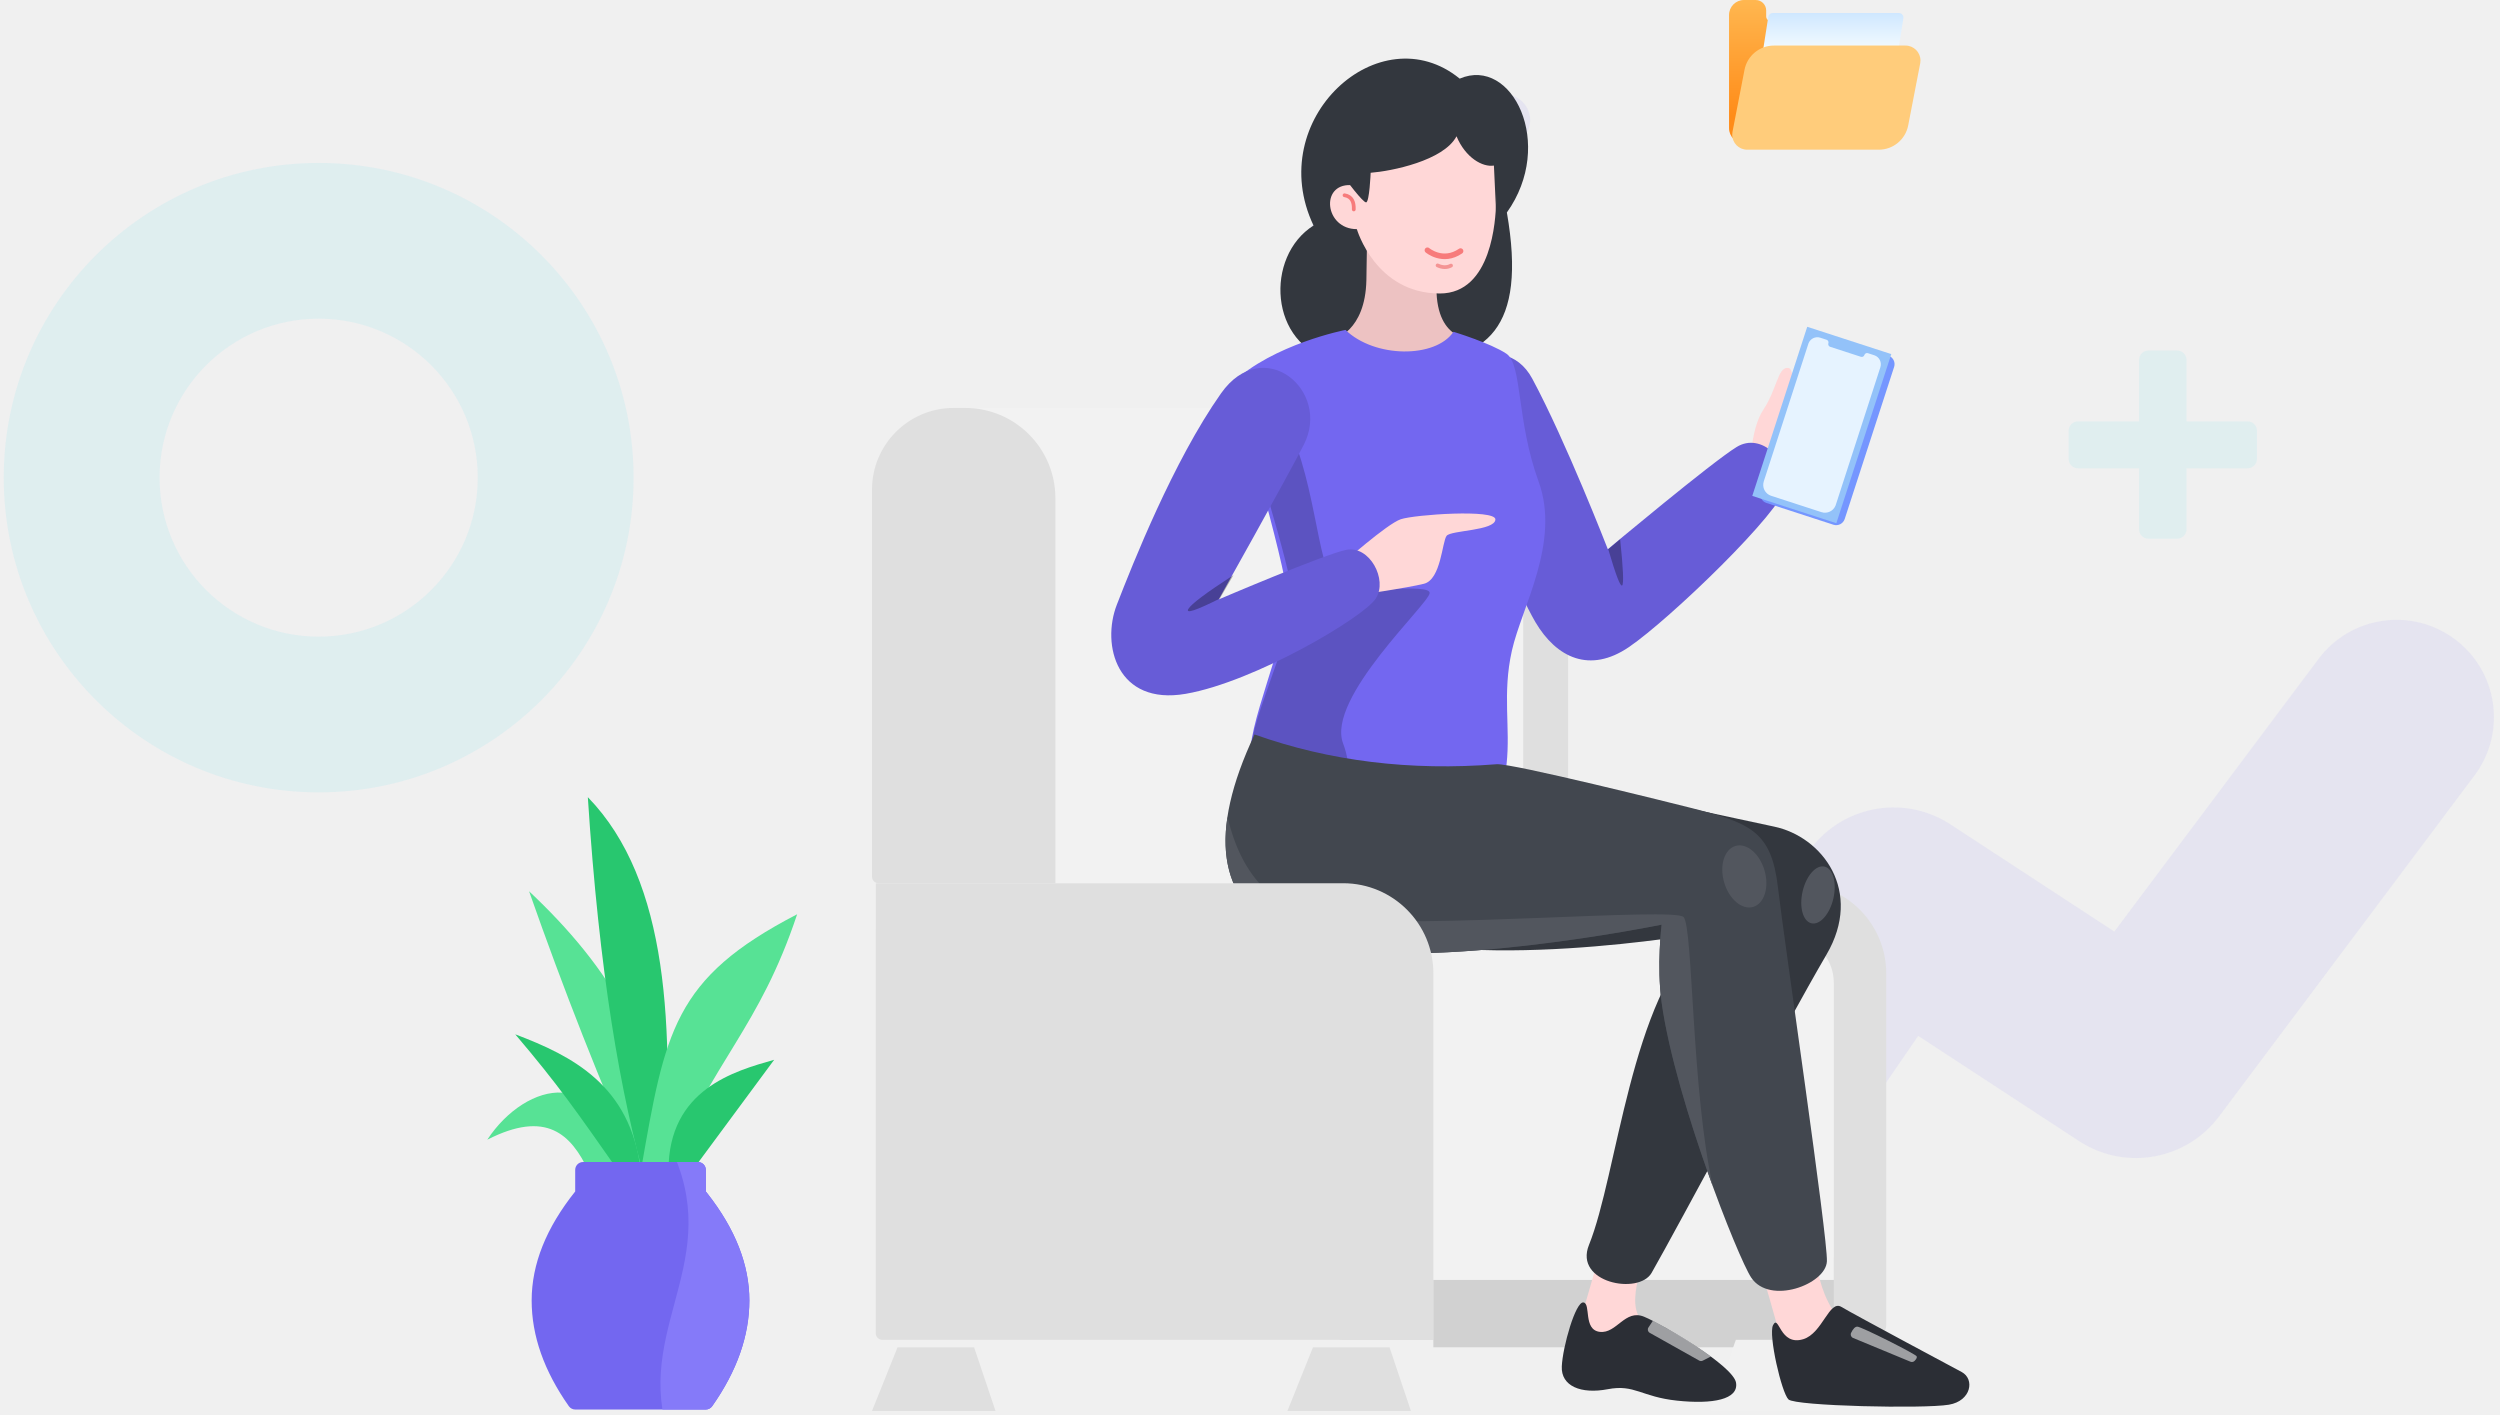
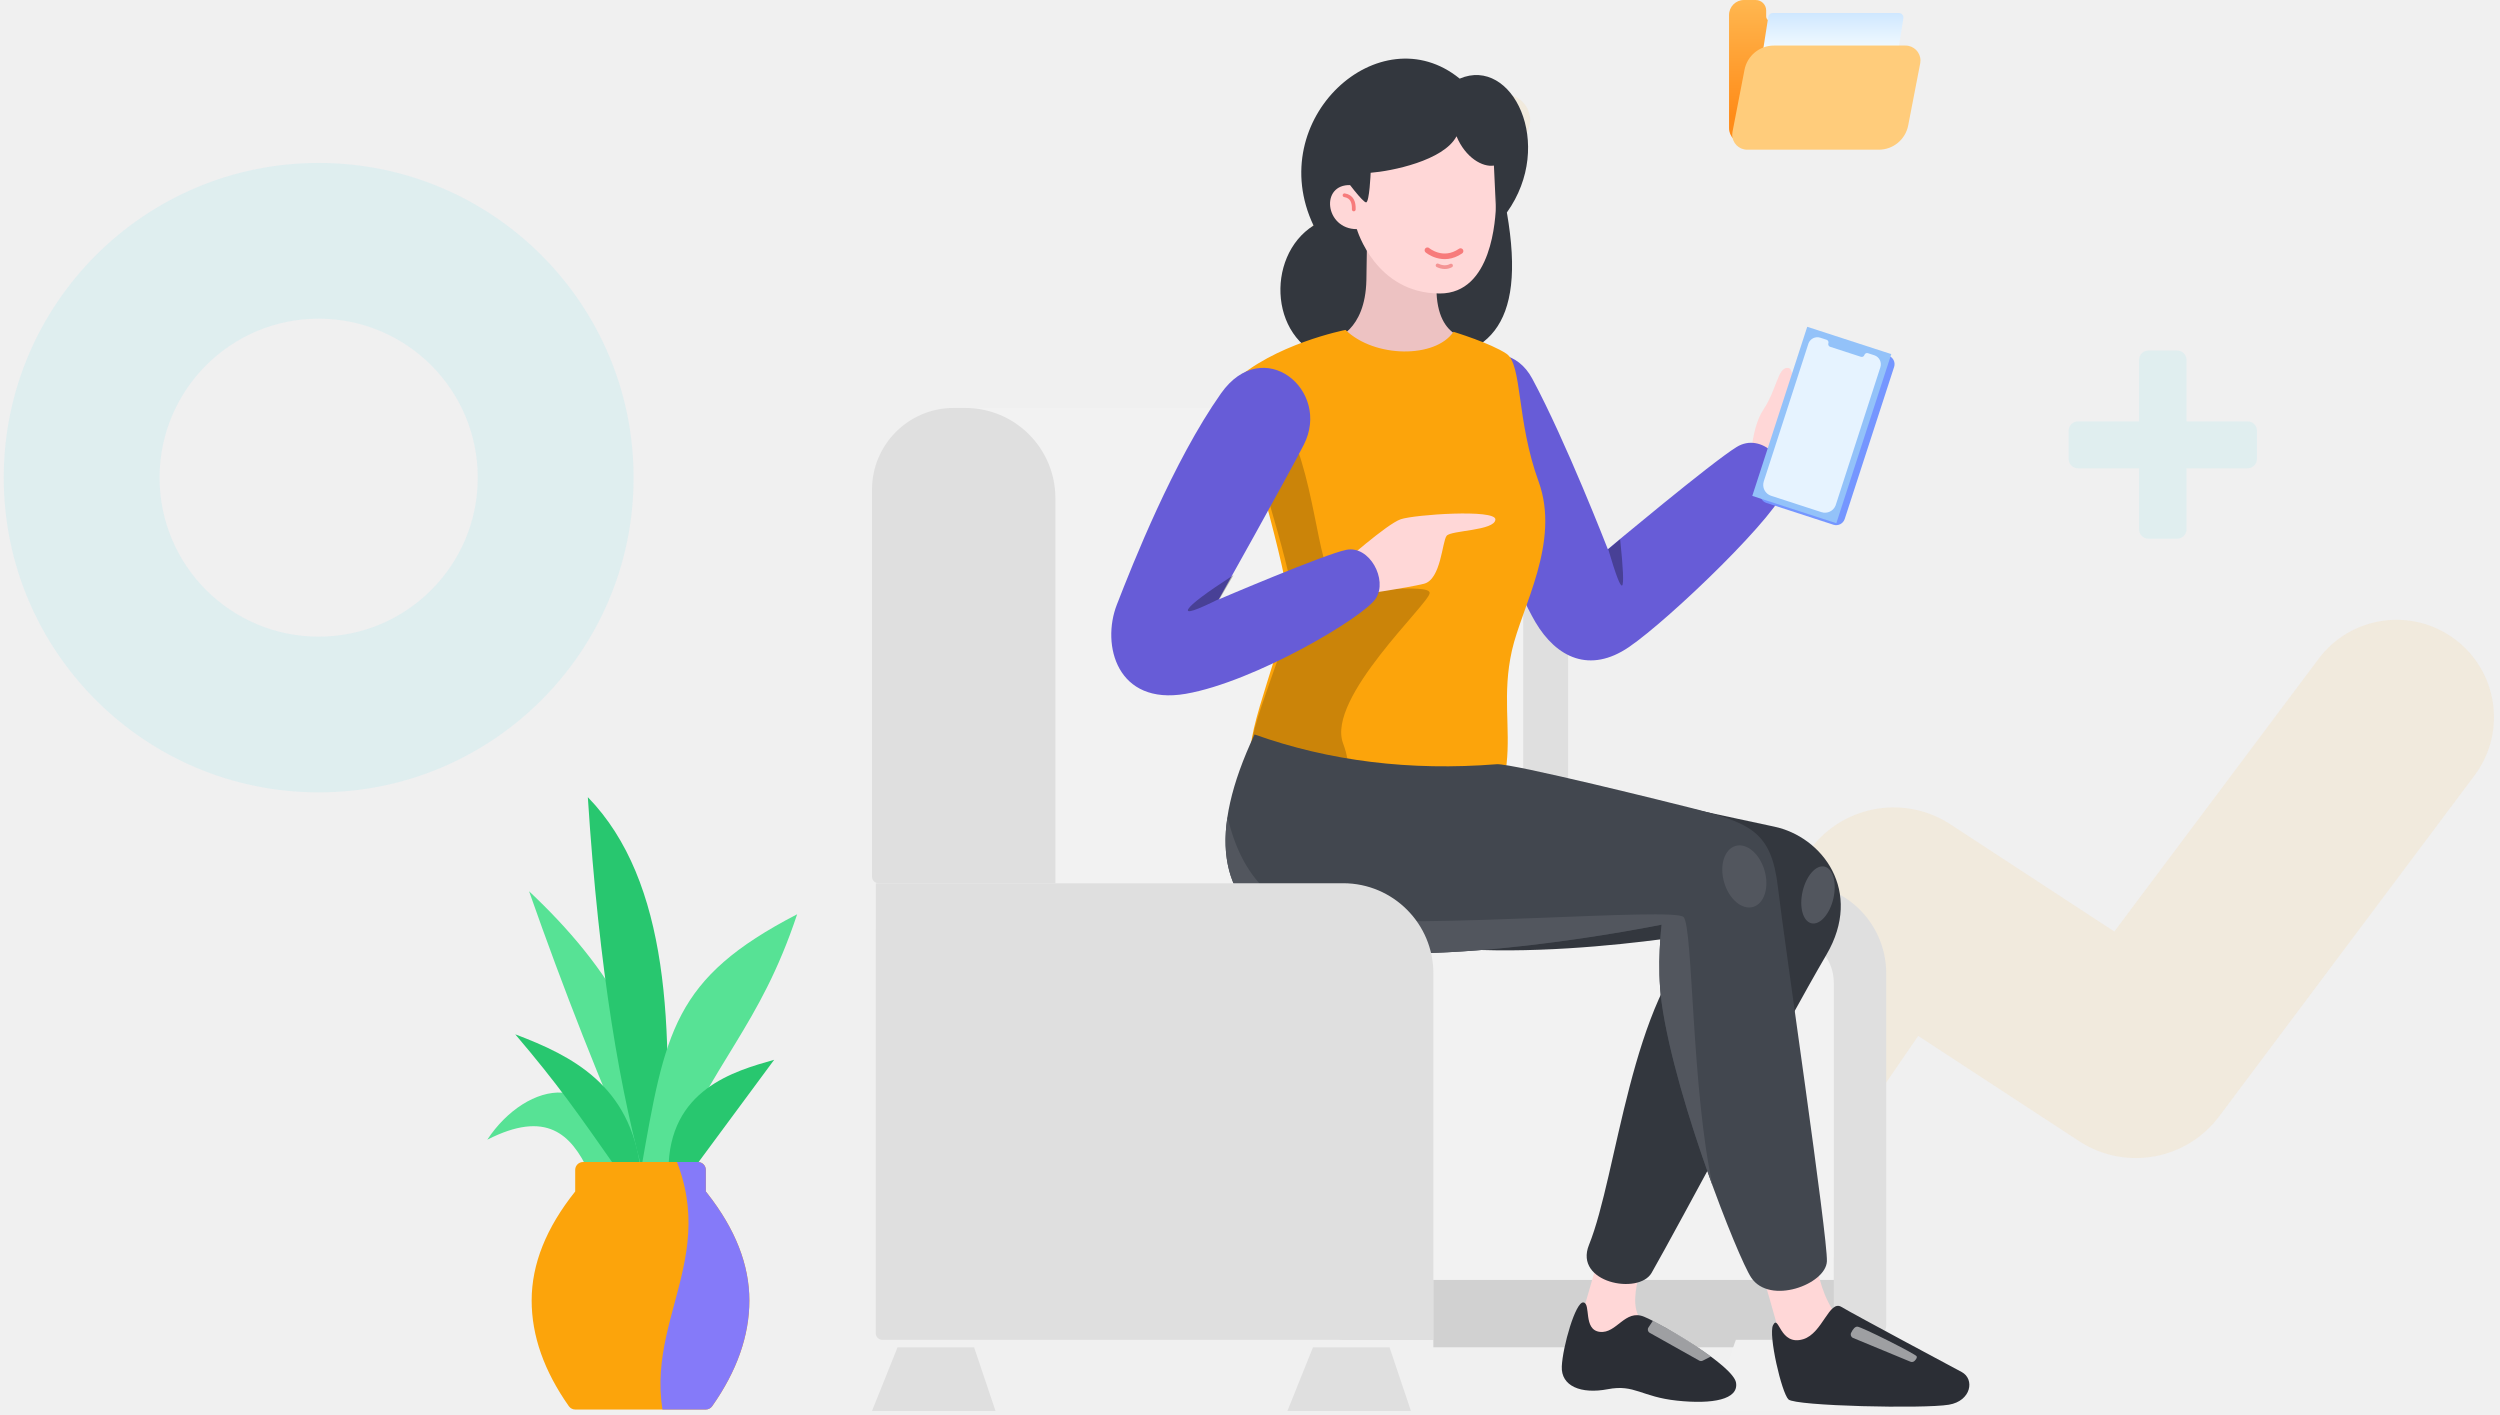
<svg xmlns="http://www.w3.org/2000/svg" xmlns:xlink="http://www.w3.org/1999/xlink" width="668" height="378" viewBox="0 0 668 378">
  <defs>
    <linearGradient id="ole6nyj9la" x1="50%" x2="50%" y1="81.177%" y2="-34.513%">
      <stop offset="0%" stop-color="#FF8C19" />
      <stop offset="100%" stop-color="#FFC967" />
    </linearGradient>
    <linearGradient id="am8kexv0ib" x1="62.11%" x2="62.11%" y1="31.381%" y2="-27.478%">
      <stop offset="0%" stop-color="#F8FDFF" />
      <stop offset="100%" stop-color="#AAD4FF" />
    </linearGradient>
    <path id="otu1t6pfxc" d="M13.75.112h30.673c1.168 0 2.115.94 2.115 2.1v5.774c7.757 9.712 11.635 19.423 11.635 29.135 0 9.412-3.312 18.825-9.935 28.237-.396.562-1.044.897-1.735.897H11.67c-.691 0-1.339-.335-1.735-.897C3.312 55.946 0 46.533 0 37.121c0-9.528 3.733-19.057 11.2-28.585l.435-.55V2.212c0-1.16.947-2.1 2.115-2.1z" />
  </defs>
  <g fill="none" fill-rule="evenodd">
    <g>
      <g>
        <g>
-           <path fill="#7367F0" fill-rule="nonzero" d="M618.526 151.035c8.614-11.498 24.925-13.841 36.431-5.233 11.392 8.523 13.803 24.583 5.492 36.06l-.255.347-68.253 91.106c-8.694 11.604-24.84 14.547-37.057 6.824l-.369-.237-42.967-28.104-43.322 63.054c-8.055 11.723-24.014 14.788-35.83 6.96l-.356-.241c-11.731-8.05-14.799-23.998-6.965-35.806l.24-.356 56.77-82.626c8.458-12.31 25.123-15.701 37.709-7.754l.38.244L563.94 223.9l54.586-72.864zM395.115 3.192C397.3.02 401.65-.788 404.833 1.39c3.14 2.149 3.97 6.4 1.892 9.562l-.085.126-17.01 24.708c-2.493 3.482-7.318 4.321-10.842 1.912l-.125-.087-9.77-6.954-10.587 16.772c-2.029 3.214-6.259 4.21-9.51 2.264l-.128-.079c-3.224-2.023-4.222-6.24-2.27-9.481l.078-.128 14.041-22.241c2.313-3.664 7.168-4.765 10.843-2.46l.192.125.189.13 9.974 7.1 13.4-19.467z" opacity=".085" transform="translate(-143, -351) translate(143.5, 351) translate(0.5, 25)" />
+           <path fill="#fca40b" fill-rule="nonzero" d="M618.526 151.035c8.614-11.498 24.925-13.841 36.431-5.233 11.392 8.523 13.803 24.583 5.492 36.06l-.255.347-68.253 91.106c-8.694 11.604-24.84 14.547-37.057 6.824l-.369-.237-42.967-28.104-43.322 63.054c-8.055 11.723-24.014 14.788-35.83 6.96l-.356-.241c-11.731-8.05-14.799-23.998-6.965-35.806l.24-.356 56.77-82.626c8.458-12.31 25.123-15.701 37.709-7.754l.38.244L563.94 223.9l54.586-72.864zM395.115 3.192C397.3.02 401.65-.788 404.833 1.39c3.14 2.149 3.97 6.4 1.892 9.562l-.085.126-17.01 24.708c-2.493 3.482-7.318 4.321-10.842 1.912l-.125-.087-9.77-6.954-10.587 16.772c-2.029 3.214-6.259 4.21-9.51 2.264l-.128-.079c-3.224-2.023-4.222-6.24-2.27-9.481l.078-.128 14.041-22.241c2.313-3.664 7.168-4.765 10.843-2.46l.192.125.189.13 9.974 7.1 13.4-19.467z" opacity=".085" transform="translate(-143, -351) translate(143.5, 351) translate(0.5, 25)" />
          <path fill="#00CFE8" d="M583.235 116.44v-16.308h16.322c1.38 0 2.5-1.12 2.5-2.5v-7.543c0-1.38-1.12-2.5-2.5-2.5h-16.322V71.16c0-1.381-1.12-2.5-2.5-2.5h-7.673c-1.38 0-2.5 1.119-2.5 2.5v16.43h-16.321c-1.381 0-2.5 1.12-2.5 2.5v7.543c0 1.38 1.119 2.5 2.5 2.5h16.321v16.309c0 1.38 1.12 2.5 2.5 2.5h7.673c1.38 0 2.5-1.12 2.5-2.5z" opacity=".07" transform="translate(-143, -351) translate(143.5, 351) translate(0.5, 25)" />
          <path fill="#00CFE8" d="M84.148 18.537c46.474 0 84.15 37.65 84.15 84.093 0 46.443-37.676 84.093-84.15 84.093-46.474 0-84.15-37.65-84.15-84.093 0-46.443 37.676-84.093 84.15-84.093zm0 41.613c-23.477 0-42.508 19.019-42.508 42.48 0 23.46 19.031 42.48 42.508 42.48 23.477 0 42.509-19.02 42.509-42.48 0-23.461-19.032-42.48-42.509-42.48z" opacity=".074" transform="translate(-143, -351) translate(143.5, 351) translate(0.5, 25)" />
        </g>
        <g>
          <path fill="#DFDFDF" d="M47.111 236H172v118c0 2.21-1.79 4-4 4H27c-2.21 0-4-1.79-4-4v-93.889C23 246.795 33.795 236 47.111 236z" transform="translate(-143, -351) translate(143.5, 351) translate(328, 189) scale(-1, 1) translate(-328, -189) translate(129.5, 0)" />
          <path fill="#D1D1D1" d="M37 336L144 336 144 360 37 360z" transform="translate(-143, -351) translate(143.5, 351) translate(328, 189) scale(-1, 1) translate(-328, -189) translate(129.5, 0)" />
          <path fill="#DFDFDF" d="M176.173 360L183 377 150 377 155.719 360z" transform="translate(-143, -351) translate(143.5, 351) translate(328, 189) scale(-1, 1) translate(-328, -189) translate(129.5, 0)" />
          <path fill="#F1F1F1" d="M63.173 358L70 377 37 377 42.719 358z" transform="translate(-143, -351) translate(143.5, 351) translate(328, 189) scale(-1, 1) translate(-328, -189) translate(129.5, 0)" />
          <path fill="#DFDFDF" d="M287.173 360L294 377 261 377 266.719 360zM131.578 109.894L172 109v139h-64V134c0-13.109 10.473-23.816 23.578-24.106z" transform="translate(-143, -351) translate(143.5, 351) translate(328, 189) scale(-1, 1) translate(-328, -189) translate(129.5, 0)" />
          <path fill="#F2F2F2" d="M144.111 109H271.16c12.062 0 21.84 9.778 21.84 21.84v117.413c0 .965-.782 1.747-1.747 1.747H120V133.111C120 119.795 130.795 109 144.111 109z" transform="translate(-143, -351) translate(143.5, 351) translate(328, 189) scale(-1, 1) translate(-328, -189) translate(129.5, 0)" />
          <path fill="#DFDFDF" d="M269.111 109h3.049c12.062 0 21.84 9.778 21.84 21.84v103.413c0 .965-.782 1.747-1.747 1.747H245V133.111C245 119.795 255.795 109 269.111 109z" transform="translate(-143, -351) translate(143.5, 351) translate(328, 189) scale(-1, 1) translate(-328, -189) translate(129.5, 0)" />
          <path fill="#F2F2F2" d="M49.6 250H165v92H37v-79.4c0-6.959 5.641-12.6 12.6-12.6z" transform="translate(-143, -351) translate(143.5, 351) translate(328, 189) scale(-1, 1) translate(-328, -189) translate(129.5, 0)" />
          <g>
            <g>
              <path fill="#33373E" d="M14.105 80.612C-3.09 76.584-4.223 52.84 8.85 44.604-4.632 16.172 26.547-12.057 47.904 5.352 61.905-.677 73.54 22.849 60.512 41.12c5.463 31.373-5.655 39.483-25.696 39.828l-20.71-.337z" transform="translate(-143, -351) translate(143.5, 351) translate(328, 189) scale(-1, 1) translate(-328, -189) translate(129.5, 0) translate(115.5, 196) scale(-1, 1) translate(-115.5, -196) translate(0, 15) translate(46.12518, 0.659181)" />
              <path fill="#EDC2C2" d="M14.32 74.942s8.364-1.976 8.654-15.764c.29-13.788.087-18.495.087-18.495l18.425-.334s.201 15.366.204 20.925c.008 14.928 10.348 13.668 10.348 13.668s-2.15 12.104-18.845 13.049c-13.036.738-18.874-13.05-18.874-13.05z" transform="translate(-143, -351) translate(143.5, 351) translate(328, 189) scale(-1, 1) translate(-328, -189) translate(129.5, 0) translate(115.5, 196) scale(-1, 1) translate(-115.5, -196) translate(0, 15) translate(46.12518, 0.659181)" />
              <path fill="#FFD7D7" d="M18.766 33.798c-8.22-.32-6.88 11.785 1.66 11.768 0 0 4.959 17.196 22.177 17.196 13.984 0 14.893-20.042 15.02-24.04.137-4.263.154-18.268.154-18.268l-39.331-.018.32 13.362z" transform="translate(-143, -351) translate(143.5, 351) translate(328, 189) scale(-1, 1) translate(-328, -189) translate(129.5, 0) translate(115.5, 196) scale(-1, 1) translate(-115.5, -196) translate(0, 15) translate(46.12518, 0.659181)" />
              <path stroke="#F77B7B" stroke-linecap="round" stroke-width="1.5" d="M39.283 51.21s4.102 3.493 8.851.222" transform="translate(-143, -351) translate(143.5, 351) translate(328, 189) scale(-1, 1) translate(-328, -189) translate(129.5, 0) translate(115.5, 196) scale(-1, 1) translate(-115.5, -196) translate(0, 15) translate(46.12518, 0.659181)" />
              <path stroke="#F49494" stroke-linecap="round" d="M41.984 55.318c1.296.547 2.525.548 3.6-.08" transform="translate(-143, -351) translate(143.5, 351) translate(328, 189) scale(-1, 1) translate(-328, -189) translate(129.5, 0) translate(115.5, 196) scale(-1, 1) translate(-115.5, -196) translate(0, 15) translate(46.12518, 0.659181) translate(43.78422, 55.47802) rotate(2) translate(-43.78422, -55.47802)" />
              <path stroke="#F77B7B" stroke-linecap="round" d="M19.142 40.51c.519-1.873.292-3.508-1.556-4.253" transform="translate(-143, -351) translate(143.5, 351) translate(328, 189) scale(-1, 1) translate(-328, -189) translate(129.5, 0) translate(115.5, 196) scale(-1, 1) translate(-115.5, -196) translate(0, 15) translate(46.12518, 0.659181) translate(18.4849, 38.38361) rotate(-13) translate(-18.4849, -38.38361)" />
              <path fill="#33373E" d="M17.465 32.302s4.505 6.082 5.418 6.114c.913.032 1.232-7.91 1.232-7.91 5.527-.424 19.514-3.226 22.942-9.753 2.398 5.76 6.981 8.317 9.993 7.826l.57 12.236 1.406-24.599H16.363l1.102 16.086z" transform="translate(-143, -351) translate(143.5, 351) translate(328, 189) scale(-1, 1) translate(-328, -189) translate(129.5, 0) translate(115.5, 196) scale(-1, 1) translate(-115.5, -196) translate(0, 15) translate(46.12518, 0.659181)" />
            </g>
            <g>
              <path fill="#FFD7D7" d="M91.622 132.095s-7.374 14.982-1.33 19.703c6.055 4.722 22.046 13.571 22.046 13.571l-42.367-2.678 9.418-32.676 12.233 2.08z" transform="translate(-143, -351) translate(143.5, 351) translate(328, 189) scale(-1, 1) translate(-328, -189) translate(129.5, 0) translate(115.5, 196) scale(-1, 1) translate(-115.5, -196) translate(0, 15) translate(53.01019, 186.6562)" />
              <path fill="#2B2E35" d="M74.07 146.353c2.09.246-.143 7.327 4.384 7.865 4.518.538 6.714-6.17 11.84-4.044 5.128 2.127 23.826 13.123 24.562 17.619.745 4.494-6.221 5.817-15.775 4.802-9.554-1.015-11.315-4.434-18.487-3.057-7.163 1.376-12.53-.818-12.293-6.083.237-5.265 3.678-17.347 5.768-17.102z" transform="translate(-143, -351) translate(143.5, 351) translate(328, 189) scale(-1, 1) translate(-328, -189) translate(129.5, 0) translate(115.5, 196) scale(-1, 1) translate(-115.5, -196) translate(0, 15) translate(53.01019, 186.6562)" />
              <path fill="#FFF" fill-opacity=".541" d="M92.633 151.265l-1.181 1.782c-.305.46-.18 1.081.28 1.386.021.014.042.027.064.039l13.22 7.421c.292.164.646.171.944.02l2.155-1.1c-3.082-2.246-5.601-3.933-8.386-5.589-2.138-1.272-4.504-2.583-7.096-3.959z" transform="translate(-143, -351) translate(143.5, 351) translate(328, 189) scale(-1, 1) translate(-328, -189) translate(129.5, 0) translate(115.5, 196) scale(-1, 1) translate(-115.5, -196) translate(0, 15) translate(53.01019, 186.6562)" />
              <path fill="#33373E" d="M27.8.045c12.827.576 84.214 16.46 97.184 19.158 12.97 2.698 23.936 17.3 14.045 34.208-11.108 18.98-39.77 72.884-46.728 85.035-3.444 6.014-20.82 2.642-16.739-7.452 7.609-18.818 11.142-66.091 30.541-83.328 0 0-65.237 11.422-93.417-1.661C-7.794 36.495-3.161-1.348 27.8.045z" transform="translate(-143, -351) translate(143.5, 351) translate(328, 189) scale(-1, 1) translate(-328, -189) translate(129.5, 0) translate(115.5, 196) scale(-1, 1) translate(-115.5, -196) translate(0, 15) translate(53.01019, 186.6562)" />
            </g>
            <g>
              <path fill="#FFD7D7" d="M80.996 30.762s-.145-10.499 3.506-15.985c3.65-5.487 3.795-11.315 6.558-11.124 2.763.19.027 13.737.027 13.737s3.506-1.347 6.024-3.051c2.519-1.705 10.155-10.106 11.94-8.617 3.025 2.537-1.848 16.845-4.502 19.706-2.664 2.861-17.212 12.27-17.212 12.27l-6.34-6.936z" transform="translate(-143, -351) translate(143.5, 351) translate(328, 189) scale(-1, 1) translate(-328, -189) translate(129.5, 0) translate(115.5, 196) scale(-1, 1) translate(-115.5, -196) translate(0, 15) translate(90.69452, 79.64)" />
              <path fill="#675CD7" d="M2.174 24.47C8.141 38.393 19.065 63.967 23.57 71.597c5.644 9.555 14.545 13.765 24.965 6.675 10.95-7.45 41.1-36.504 41.984-43.086.876-6.581-6.503-14.478-13.18-10.39-6.678 4.089-34.423 27.316-34.423 27.316S31.717 23.236 22.71 6.51C14.909-7.962-6.908 3.307 2.174 24.47z" transform="translate(-143, -351) translate(143.5, 351) translate(328, 189) scale(-1, 1) translate(-328, -189) translate(129.5, 0) translate(115.5, 196) scale(-1, 1) translate(-115.5, -196) translate(0, 15) translate(90.69452, 79.64)" />
              <path fill="#000" fill-opacity=".303" d="M43.03 52.126c2.006 6.841 3.242 10.064 3.711 9.668.469-.396.29-4.513-.537-12.35l-3.173 2.682z" transform="translate(-143, -351) translate(143.5, 351) translate(328, 189) scale(-1, 1) translate(-328, -189) translate(129.5, 0) translate(115.5, 196) scale(-1, 1) translate(-115.5, -196) translate(0, 15) translate(90.69452, 79.64)" />
            </g>
            <g>
              <g>
                <path fill="#7596FF" fill-rule="nonzero" d="M3.151.756h18.816c1.325 0 2.4 1.074 2.4 2.4v42.712c0 1.326-1.075 2.4-2.4 2.4H3.15c-1.325 0-2.4-1.074-2.4-2.4V3.156c0-1.326 1.075-2.4 2.4-2.4z" transform="translate(-143, -351) translate(143.5, 351) translate(328, 189) scale(-1, 1) translate(-328, -189) translate(129.5, 0) translate(115.5, 196) scale(-1, 1) translate(-115.5, -196) translate(0, 15) translate(191.388, 99.40203) scale(-1, 1) rotate(-18) translate(-191.388, -99.40203) translate(177.888, 74.90203) translate(0, 0)" />
                <path fill="#93C2F9" d="M2.53 0.131H26.145V47.644H2.53z" transform="translate(-143, -351) translate(143.5, 351) translate(328, 189) scale(-1, 1) translate(-328, -189) translate(129.5, 0) translate(115.5, 196) scale(-1, 1) translate(-115.5, -196) translate(0, 15) translate(191.388, 99.40203) scale(-1, 1) rotate(-18) translate(-191.388, -99.40203) translate(177.888, 74.90203) translate(0, 0)" />
                <path fill="#E6F3FF" fill-rule="nonzero" d="M6.751 1.828h1.791c.365 0 .669.265.732.613l.012.135c0 .413.332.747.743.747h8.636c.365 0 .668-.264.731-.613l.012-.134c0-.413.333-.748.744-.748h1.782c1.323 0 2.409 1.026 2.514 2.33l.009.21-.034 38.638c-.005 1.685-1.363 3.051-3.04 3.054H7.215c-1.604.003-2.917-1.249-3.028-2.834l-.008-.218s0-.002.003-.002l.034-38.628c.001-1.409 1.136-2.55 2.536-2.55z" transform="translate(-143, -351) translate(143.5, 351) translate(328, 189) scale(-1, 1) translate(-328, -189) translate(129.5, 0) translate(115.5, 196) scale(-1, 1) translate(-115.5, -196) translate(0, 15) translate(191.388, 99.40203) scale(-1, 1) rotate(-18) translate(-191.388, -99.40203) translate(177.888, 74.90203) translate(0, 0)" />
              </g>
            </g>
            <g>
-               <path fill="#7367F0" d="M0 14.183s14.378 48.433 14.804 57.6c.426 9.17-11.76 36.116-9.685 42.927 4.784 15.739 65.857 22.516 68.19 1.343 1.089-9.874-1.176-18.737 1.434-30.372 2.6-11.635 13.052-28.924 7.124-45.18-5.929-16.255-4.34-31.294-8.58-34.137-4.24-2.842-14.152-5.86-14.152-5.86-4.82 7.135-21.092 7.03-28.856-.504 0 0-19.29 3.764-30.279 14.183z" transform="translate(-143, -351) translate(143.5, 351) translate(328, 189) scale(-1, 1) translate(-328, -189) translate(129.5, 0) translate(115.5, 196) scale(-1, 1) translate(-115.5, -196) translate(0, 15) translate(33.24044, 73.15361)" />
+               <path fill="#fca40b" d="M0 14.183s14.378 48.433 14.804 57.6c.426 9.17-11.76 36.116-9.685 42.927 4.784 15.739 65.857 22.516 68.19 1.343 1.089-9.874-1.176-18.737 1.434-30.372 2.6-11.635 13.052-28.924 7.124-45.18-5.929-16.255-4.34-31.294-8.58-34.137-4.24-2.842-14.152-5.86-14.152-5.86-4.82 7.135-21.092 7.03-28.856-.504 0 0-19.29 3.764-30.279 14.183z" transform="translate(-143, -351) translate(143.5, 351) translate(328, 189) scale(-1, 1) translate(-328, -189) translate(129.5, 0) translate(115.5, 196) scale(-1, 1) translate(-115.5, -196) translate(0, 15) translate(33.24044, 73.15361)" />
              <path fill="#000" fill-opacity=".199" d="M12.885 22.027c9.584 15.301 9.555 41.941 14.703 45.43 5.147 3.489 25.181.065 25.181 2.828s-27.686 28.084-23.14 40.19c2.38 6.337 1.734 12.008-1.937 17.01l-1.199-.262c-10.908-2.48-19.678-6.934-21.374-12.513-2.075-6.811 11.517-33.758 11.09-42.927C15.85 64.001 4.42 27.926.975 17.2c2.806-4.98 6.775-3.37 11.91 4.828z" transform="translate(-143, -351) translate(143.5, 351) translate(328, 189) scale(-1, 1) translate(-328, -189) translate(129.5, 0) translate(115.5, 196) scale(-1, 1) translate(-115.5, -196) translate(0, 15) translate(33.24044, 73.15361)" />
            </g>
            <g>
              <path fill="#FFD7D7" d="M62.468 52.486S74.58 41.704 78.287 40.452c3.707-1.25 25.42-2.754 25.283.073-.156 3.03-11.818 2.855-13.026 4.346-1.209 1.49-1.483 11.675-6.051 12.819-4.559 1.143-18.226 3.115-18.226 3.115l-3.799-8.319z" transform="translate(-143, -351) translate(143.5, 351) translate(328, 189) scale(-1, 1) translate(-328, -189) translate(129.5, 0) translate(115.5, 196) scale(-1, 1) translate(-115.5, -196) translate(0, 15) translate(0, 83.28828)" />
              <path fill="#675CD7" d="M30.25 6.832C17.49 24.947 6.595 52.541 2.414 63.299c-4.182 10.758.036 26.985 18.423 23.799 18.354-3.177 47.557-20.441 50.788-25.477 3.231-5.036-1.677-14.2-7.859-13-5.727 1.11-34.133 13.26-34.133 13.26s18.275-32.586 22.737-41.322C59.825 5.971 41.488-9.129 30.25 6.832z" transform="translate(-143, -351) translate(143.5, 351) translate(328, 189) scale(-1, 1) translate(-328, -189) translate(129.5, 0) translate(115.5, 196) scale(-1, 1) translate(-115.5, -196) translate(0, 15) translate(0, 83.28828)" />
              <path fill="#000" fill-opacity=".303" d="M29.923 61.658c-6.38 3.19-9.182 4.115-8.404 2.778.778-1.338 4.797-4.356 12.057-9.055l-3.653 6.277z" transform="translate(-143, -351) translate(143.5, 351) translate(328, 189) scale(-1, 1) translate(-328, -189) translate(129.5, 0) translate(115.5, 196) scale(-1, 1) translate(-115.5, -196) translate(0, 15) translate(0, 83.28828)" />
            </g>
            <g transform="translate(-143, -351) translate(143.5, 351) translate(328, 189) scale(-1, 1) translate(-328, -189) translate(129.5, 0) translate(115.5, 196) scale(-1, 1) translate(-115.5, -196) translate(0, 15) translate(30.92498, 181)">
              <path fill="#FFD7D7" d="M158.258 138.352s-.222 17.635 14.222 24.228c14.435 6.592 24.72 6.195 23.411 11.292-1.309 5.096-38.883 4.89-42.391.905-2.991-3.391-9.495-34.966-11.285-32.552l16.043-3.873z" />
              <path fill="#2B2E35" d="M146.83 158.092c1.613-3.136 1.714 5.684 8.077 3.74 5.163-1.577 6.928-10.604 10.19-8.627 3.263 1.977 31.983 17.308 32.146 17.4 3.536 1.916 2.548 7.72-3.424 8.734-6.636 1.125-41.02.367-42.866-1.412-1.845-1.78-5.417-17.321-4.123-19.835z" />
              <path fill="#FFF" fill-opacity=".541" d="M169.346 158.477c-.573 0-1.126.553-1.659 1.658-.24.498-.03 1.096.467 1.336l.051.023 15.351 6.358c.375.155.806.069 1.091-.218.518-.519.703-.932.557-1.238-.28-.588-14.776-7.919-15.858-7.919z" />
              <path fill="#42474F" d="M8.29.25C-4.14 26.66-1.62 44.4 15.85 53.468c25.343 13.156 101.21-2.404 101.21-2.404s-1.356 10.98 0 20.773c3.54 25.576 20.38 68.188 23.943 73.542 4.927 7.404 19.935 1.82 20.218-4.345.282-6.165-11.314-84.905-13.078-99.92-1.754-15.017-7.293-17.198-23.47-21.303-3.717-.943-47.669-11.93-51.695-11.61C49.914 10.035 28.351 7.385 8.291.25z" />
              <path fill="#52565E" d="M28.732 49.38c25.09 2.828 91.515-3.002 94.183-.353 2.547 2.53 2.122 46.529 7.836 71.995l-.87-2.405c-5.373-15.013-10.952-33.272-12.822-46.78-1.356-9.793 0-20.773 0-20.773l-3.06.596c-14.42 2.725-75.849 13.385-98.15 1.808C3.765 47.196-1.166 36.775 1.056 22.205c3.826 16.468 13.05 25.526 27.676 27.175z" />
              <ellipse cx="158.842" cy="43.129" fill="#52565E" rx="4.218" ry="7.775" transform="translate(158.8419, 43.12891) rotate(13) translate(-158.8419, -43.12891)" />
              <ellipse cx="139.162" cy="38.18" fill="#52565E" rx="5.625" ry="8.481" transform="translate(139.1624, 38.17969) rotate(-16) translate(-139.1624, -38.17969)" />
            </g>
          </g>
          <path fill="#DFDFDF" d="M168.111 236H293v120.253c0 .965-.782 1.747-1.747 1.747H144v-97.889C144 246.795 154.795 236 168.111 236z" transform="translate(-143, -351) translate(143.5, 351) translate(328, 189) scale(-1, 1) translate(-328, -189) translate(129.5, 0)" />
          <g>
            <path fill="url(#ole6nyj9la)" d="M4 0h3.115c1.55 0 2.808 1.257 2.808 2.808v1.589c0 .673.546 1.219 1.219 1.219h29.925c2.209 0 4 1.79 4 4V34.26c0 2.209-1.791 4-4 4H4c-2.21 0-4-1.791-4-4V4c0-2.21 1.79-4 4-4z" transform="translate(-143, -351) translate(143.5, 351) translate(328, 189) scale(-1, 1) translate(-328, -189) translate(129.5, 0) translate(39, 20) scale(-1, 1) translate(-39, -20) translate(13, 0)" />
            <path fill="url(#am8kexv0ib)" d="M11.688 3.478h33.687c.673 0 1.22.546 1.22 1.22 0 .063-.006.126-.015.188L41.517 37.23c-.093.594-.604 1.03-1.205 1.03H6.625c-.673 0-1.22-.545-1.22-1.218 0-.064.006-.127.015-.189l5.063-32.344c.093-.593.604-1.03 1.205-1.03z" transform="translate(-143, -351) translate(143.5, 351) translate(328, 189) scale(-1, 1) translate(-328, -189) translate(129.5, 0) translate(39, 20) scale(-1, 1) translate(-39, -20) translate(13, 0)" />
            <path fill="#FFCC7B" d="M51.078 16.934l-3.211 16.587C47.138 37.283 43.844 40 40.013 40H4.849c-2.21 0-4-1.79-4-4 0-.255.024-.51.073-.76l3.211-16.587c.729-3.762 4.023-6.48 7.854-6.48h35.164c2.21 0 4 1.792 4 4 0 .256-.024.51-.073.761z" transform="translate(-143, -351) translate(143.5, 351) translate(328, 189) scale(-1, 1) translate(-328, -189) translate(129.5, 0) translate(39, 20) scale(-1, 1) translate(-39, -20) translate(13, 0)" />
          </g>
          <g>
            <g>
              <path fill="#57E295" d="M41.464 101.6c11.009-24.85 21.01-50.371 30.166-76.456C50.54 44.978 34.14 69.142 36.476 101.6h4.988z" transform="translate(-143, -351) translate(143.5, 351) translate(328, 189) scale(-1, 1) translate(-328, -189) translate(129.5, 0) translate(314, 213)" />
              <path fill="#28C76F" d="M35.597 104.195C32.99 61.823 34.095 22.47 55.933 0c-3.012 46.523-8.647 79.296-15.783 104.195h-4.553z" transform="translate(-143, -351) translate(143.5, 351) translate(328, 189) scale(-1, 1) translate(-328, -189) translate(129.5, 0) translate(314, 213)" />
              <path fill="#57E295" d="M34.595 99.782C22.395 70.172 10.135 61.685 0 31.291c33.167 17.16 35.246 31.331 41.756 68.491h-7.161z" transform="translate(-143, -351) translate(143.5, 351) translate(328, 189) scale(-1, 1) translate(-328, -189) translate(129.5, 0) translate(314, 213)" />
              <path fill="#28C76F" d="M28.028 99.782L6.141 70.172c10.57 3.007 28.24 7.876 28.24 29.61h-6.353z" transform="translate(-143, -351) translate(143.5, 351) translate(328, 189) scale(-1, 1) translate(-328, -189) translate(129.5, 0) translate(314, 213)" />
              <path fill="#57E295" d="M48.5 99.782H55.8c4.64-9.667 11.179-16.322 26.998-8.255-10.37-15.76-31.645-20.53-34.3 8.255z" transform="translate(-143, -351) translate(143.5, 351) translate(328, 189) scale(-1, 1) translate(-328, -189) translate(129.5, 0) translate(314, 213)" />
              <path fill="#28C76F" d="M41.783 99.782h6.072c11.144-15.901 15.935-22.83 27.467-36.41-15.192 5.752-30.786 13.58-33.539 36.41z" transform="translate(-143, -351) translate(143.5, 351) translate(328, 189) scale(-1, 1) translate(-328, -189) translate(129.5, 0) translate(314, 213)" />
            </g>
            <g transform="translate(-143, -351) translate(143.5, 351) translate(328, 189) scale(-1, 1) translate(-328, -189) translate(129.5, 0) translate(314, 213) translate(12.76923, 97.375)">
              <mask id="3ce2ypl32d" fill="#fff">
                <use xlink:href="#otu1t6pfxc" />
              </mask>
-               <use fill="#7367F0" xlink:href="#otu1t6pfxc" />
+               <use fill="#fca40b" xlink:href="#otu1t6pfxc" />
              <path fill="#857AF9" d="M-7.404-1.706h27.5c-13.165 30.42 12.804 48.436 0 78.742h-27.5V-1.706z" mask="url(#3ce2ypl32d)" />
            </g>
          </g>
        </g>
      </g>
    </g>
  </g>
</svg>
